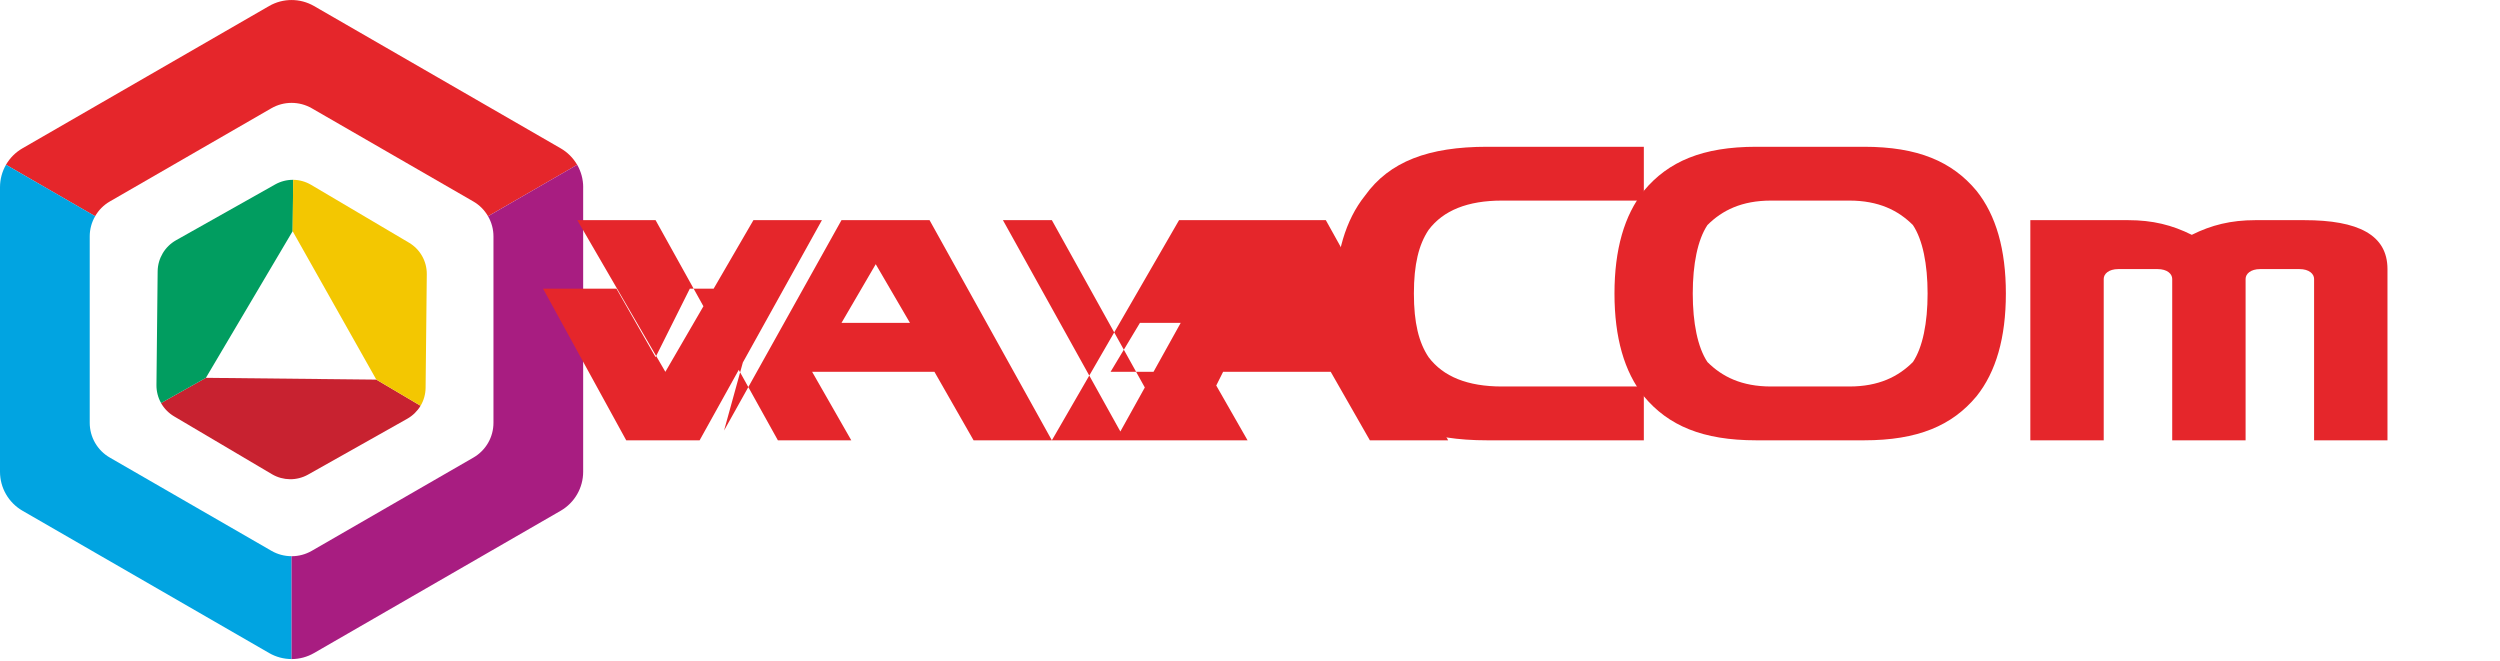
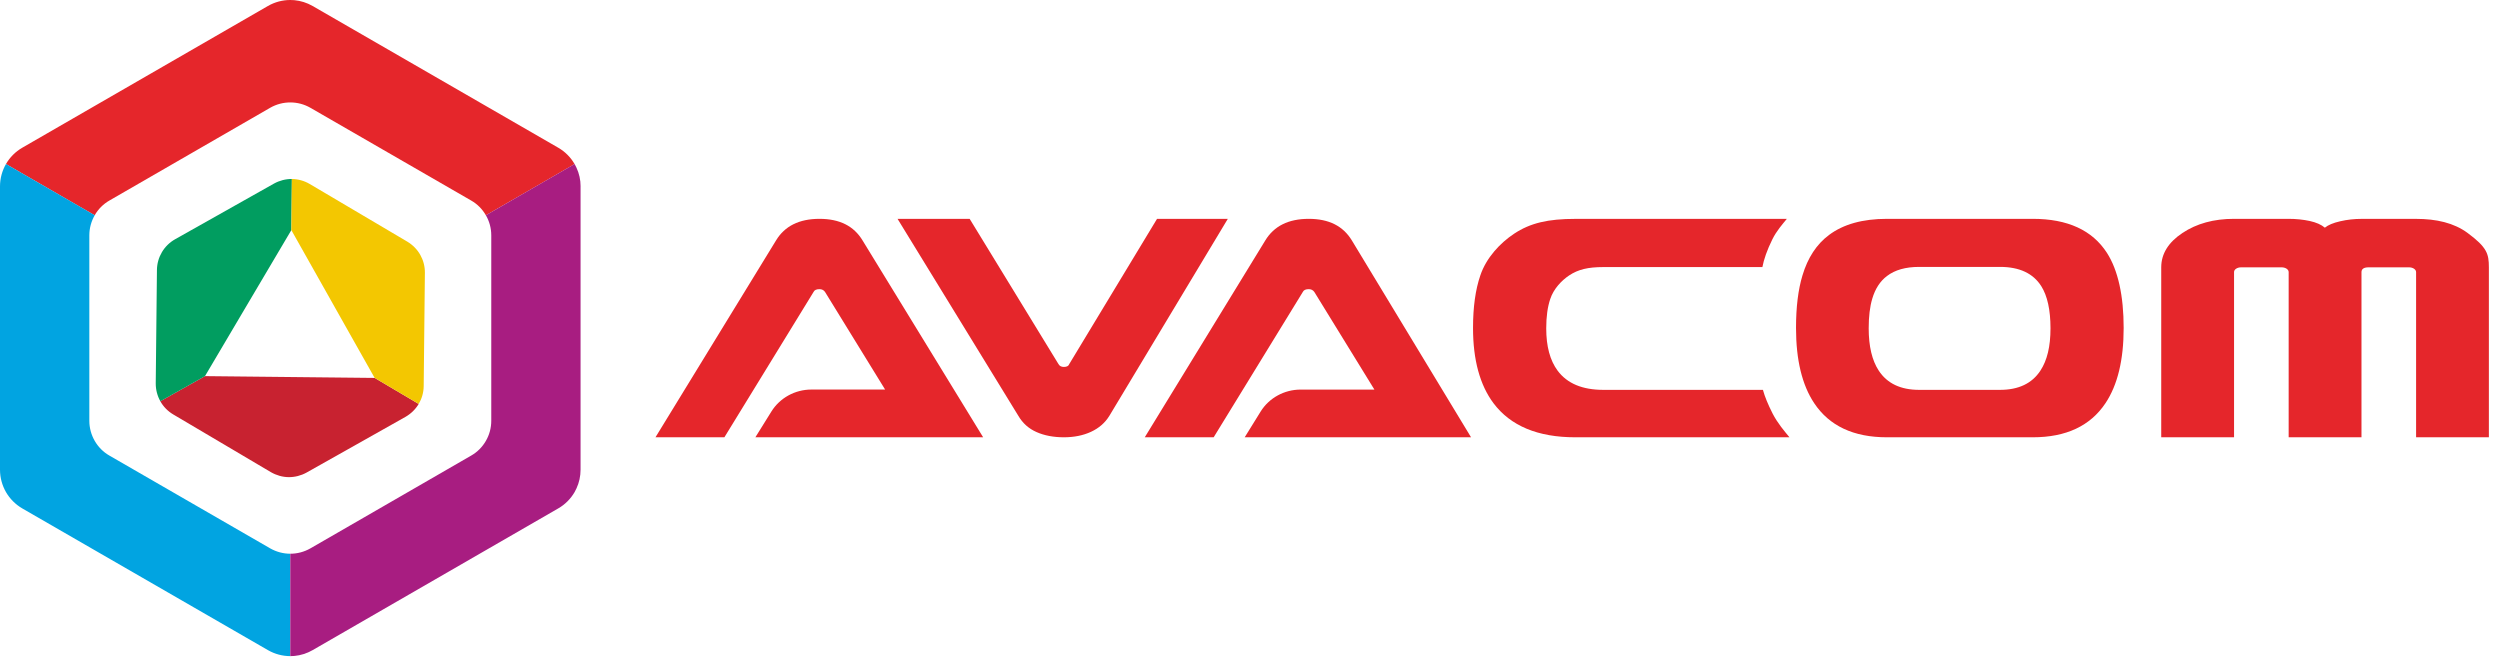
- <svg xmlns="http://www.w3.org/2000/svg" width="511" height="135" viewBox="0 0 511 135" fill="none">
-   <path d="M117.974 33.679 99.753 44.197c-.707-1.237-1.741-2.292-3.017-3.025L63.724 22.127a8.3 8.3 0 0 0-8.254 0L22.459 41.172c-1.273.733-2.31 1.788-3.017 3.025L1.221 33.679a9.2 9.2 0 0 1 3.355-3.355L55.008 1.229a9.2 9.2 0 0 1 9.171 0l50.432 29.095a9.2 9.2 0 0 1 3.355 3.355h.008Z" fill="#E5262B" />
-   <path d="M59.6 113.687v21.025a9.2 9.2 0 0 1-4.584-1.229L4.584 104.388A9.2 9.2 0 0 1 0 96.438v-58.17c0-1.643.439-3.218 1.229-4.595L19.45 44.19a8.2 8.2 0 0 0-1.11 4.127v38.072a8.2 8.2 0 0 0 4.127 7.152l33.011 19.044a8.2 8.2 0 0 0 4.127 1.1l-.005.002Z" fill="#01A4E1" />
-   <path d="M85.961 82.939a7.4 7.4 0 0 1-2.721 2.656L62.948 97.02a7.4 7.4 0 0 1-7.334-.078L35.568 85.094a7.4 7.4 0 0 1-2.656-2.714l9.159-5.153 34.846.366 9.046 5.344-.002.002Z" fill="#C82230" />
-   <path d="m59.928 36.751-.109 10.497-17.738 29.986-9.158 5.153a7.4 7.4 0 0 1-.944-3.677l.245-23.276a7.4 7.4 0 0 1 3.734-6.312L56.25 37.697a7.4 7.4 0 0 1 3.678-.943v-.003Z" fill="#019D60" />
-   <path d="m87.237 56.01-.244 23.275a7.4 7.4 0 0 1-1.022 3.657l-9.046-5.343-17.112-30.35.11-10.497a7.4 7.4 0 0 1 3.656 1.021l20.048 11.849a7.4 7.4 0 0 1 3.61 6.39v-.002Z" fill="#F3C701" />
-   <path d="M119.199 38.271v58.171a9.2 9.2 0 0 1-4.584 7.95l-50.431 29.094a9.2 9.2 0 0 1-4.585 1.229V113.69a8.2 8.2 0 0 0 4.127-1.099l33.011-19.045a8.2 8.2 0 0 0 4.127-7.152V48.323a8.2 8.2 0 0 0-1.109-4.127l18.22-10.518a9.2 9.2 0 0 1 1.23 4.595l-.006-.002Z" fill="#A81D81" />
-   <g fill="#E5262B">
-     <path d="m134 45 25 45h15l-8-14h25l8 14h16l-25-45h-18l-24 43 8-29h-15l-7 14-8-14h-15l17 31h15l25-45h-14l-18 31-18-31h16Zm38 21 7-12 7 12h-14Z" />
-     <path d="m215 45 25 45h15l-8-14h25l8 14h16l-25-45h-18l-25 45h15l7-14h-23l6-10h12l7-12 7 12h-12l5 10h25l-18-31h-18l-26 45h15l-25-45h-15Z" />
-     <path d="M304 45c-12 0-20 3-25 10-4 5-6 12-6 20s2 15 6 20c5 7 13 10 25 10h32V94h-29c-7 0-12-2-15-6-2-3-3-7-3-13s1-10 3-13c3-4 8-6 15-6h29V45h-32Z" transform="translate(0 -15)" />
-     <path d="M359 45c-11 0-18 3-23 9-4 5-6 12-6 21s2 16 6 21c5 6 12 9 23 9h22c11 0 18-3 23-9 4-5 6-12 6-21s-2-16-6-21c-5-6-12-9-23-9h-22Zm3 11h16c6 0 10 2 13 5 2 3 3 8 3 14s-1 11-3 14c-3 3-7 5-13 5h-16c-6 0-10-2-13-5-2-3-3-8-3-14s1-11 3-14c3-3 7-5 13-5Z" transform="translate(0 -15)" />
-     <path d="M415 45v45h15V57c0-1 1-2 3-2h8c2 0 3 1 3 2v33h15V57c0-1 1-2 3-2h8c2 0 3 1 3 2v33h15V55c0-7-6-10-17-10h-10c-5 0-9 1-13 3-4-2-8-3-13-3h-19Z" />
-   </g>
+ <svg xmlns="http://www.w3.org/2000/svg" width="71" height="19" viewBox="0 0 71 19" fill="none">
+   <path d="M34.87 6.215L31.505 11.811C31.383 12.009 31.21 12.159 30.986 12.263C30.762 12.367 30.504 12.419 30.213 12.419C29.922 12.419 29.657 12.369 29.436 12.27C29.214 12.172 29.043 12.018 28.922 11.811L25.49 6.215H27.538L30.059 10.337C30.089 10.393 30.141 10.421 30.213 10.421C30.298 10.421 30.35 10.393 30.368 10.337L32.86 6.215H34.87Z" fill="#E5262B" />
+   <path d="M41.778 12.419H35.349L35.802 11.688C36.043 11.3 36.475 11.064 36.94 11.064H39.033L37.326 8.29C37.288 8.238 37.236 8.212 37.168 8.212C37.081 8.212 37.026 8.238 37.001 8.29L34.468 12.419H32.511L35.934 6.829C36.182 6.42 36.593 6.215 37.168 6.215C37.743 6.215 38.145 6.42 38.393 6.829L41.778 12.419Z" fill="#E5262B" />
+   <path d="M27.921 12.418H21.453L21.907 11.688C22.148 11.3 22.579 11.063 23.045 11.063H25.137L23.43 8.29C23.393 8.238 23.341 8.212 23.273 8.212C23.186 8.212 23.13 8.238 23.106 8.29L20.573 12.418H18.616L22.039 6.829C22.286 6.42 22.698 6.215 23.273 6.215C23.848 6.215 24.25 6.42 24.497 6.829L27.921 12.418Z" fill="#E5262B" />
+   <path d="M50.067 11.072C50.122 11.271 50.209 11.48 50.339 11.739C50.484 12.023 50.682 12.249 50.821 12.419H44.739C43.674 12.419 42.9 12.096 42.415 11.451C42.029 10.934 41.834 10.222 41.834 9.314C41.834 8.721 41.903 8.224 42.041 7.823C42.209 7.32 42.605 6.9 43 6.638C43.461 6.332 43.965 6.216 44.739 6.216H50.746C50.628 6.361 50.455 6.554 50.335 6.797C50.184 7.102 50.091 7.374 50.052 7.585C48.975 7.585 46.611 7.585 45.535 7.585C45.102 7.585 44.821 7.651 44.564 7.822C44.343 7.97 44.122 8.206 44.028 8.489C43.951 8.714 43.913 8.994 43.913 9.327C43.913 9.837 44.021 10.238 44.237 10.528C44.508 10.891 44.94 11.072 45.535 11.072H50.067H50.067Z" fill="#E5262B" />
+   <path d="M59.838 7.183C59.423 6.538 58.72 6.215 57.73 6.215H53.589C52.9 6.215 52.352 6.368 51.943 6.674C51.591 6.937 51.34 7.32 51.19 7.822C51.068 8.223 51.007 8.721 51.007 9.314C51.007 10.222 51.179 10.934 51.523 11.45C51.953 12.096 52.642 12.419 53.589 12.419H57.73C58.677 12.419 59.365 12.096 59.796 11.45C60.14 10.934 60.312 10.222 60.312 9.314C60.312 8.405 60.154 7.676 59.838 7.183ZM57.947 10.527C57.709 10.89 57.327 11.072 56.801 11.072H54.503C53.978 11.072 53.596 10.89 53.357 10.527C53.166 10.236 53.071 9.835 53.071 9.324C53.071 8.99 53.104 8.71 53.172 8.484C53.255 8.202 53.395 7.986 53.59 7.839C53.816 7.666 54.121 7.58 54.503 7.58H56.801C57.35 7.58 57.74 7.762 57.971 8.125C58.146 8.402 58.234 8.802 58.234 9.324C58.234 9.846 58.138 10.236 57.947 10.527Z" fill="#E5262B" />
+   <path d="M70.684 12.419H68.617V7.729C68.617 7.69 68.597 7.658 68.557 7.631C68.518 7.605 68.469 7.592 68.412 7.592H67.27C67.134 7.592 67.066 7.638 67.066 7.728V12.418H64.998V7.728C64.998 7.69 64.978 7.658 64.939 7.631C64.899 7.605 64.851 7.592 64.793 7.592H63.652C63.594 7.592 63.546 7.605 63.506 7.631C63.467 7.657 63.447 7.69 63.447 7.728V12.418H61.379V7.592C61.379 7.21 61.58 6.884 61.981 6.617C62.383 6.349 62.871 6.215 63.444 6.215H64.993C65.208 6.215 65.409 6.236 65.596 6.276C65.782 6.317 65.925 6.38 66.026 6.466C66.119 6.39 66.264 6.329 66.462 6.284C66.659 6.238 66.861 6.216 67.07 6.216H68.619C69.192 6.216 69.694 6.33 70.081 6.617C70.632 7.025 70.684 7.21 70.684 7.592V12.419H70.684Z" fill="#E5262B" />
+   <path d="M16.319 4.659L13.799 6.114C13.701 5.942 13.558 5.796 13.381 5.695L10.781 4.195L8.815 3.061C8.637 2.959 8.441 2.909 8.244 2.909C8.047 2.909 7.851 2.959 7.673 3.061L3.107 5.695C2.931 5.796 2.787 5.942 2.689 6.114L0.169 4.659C0.278 4.47 0.438 4.307 0.633 4.195L7.609 0.17C7.806 0.057 8.025 0 8.243 0C8.282 0 8.32 0.001 8.36 0.005C8.539 0.022 8.716 0.077 8.878 0.17L15.854 4.195C16.049 4.307 16.209 4.47 16.318 4.659H16.319Z" fill="#E5262B" />
+   <path d="M8.244 15.726V18.634C8.026 18.634 7.807 18.577 7.61 18.464L0.634 14.44C0.439 14.327 0.279 14.164 0.17 13.976C0.061 13.786 0 13.567 0 13.34V5.294C0 5.066 0.061 4.848 0.17 4.658L2.69 6.113C2.592 6.283 2.537 6.48 2.537 6.684V11.95C2.537 12.154 2.592 12.351 2.69 12.521C2.788 12.692 2.931 12.838 3.108 12.939L7.674 15.574C7.852 15.675 8.048 15.726 8.245 15.726L8.244 15.726Z" fill="#01A4E1" />
+   <path d="M11.891 11.472C11.801 11.623 11.673 11.749 11.514 11.84L8.708 13.42C8.55 13.508 8.374 13.552 8.199 13.551C8.024 13.549 7.85 13.5 7.693 13.409L4.92 11.77C4.763 11.677 4.638 11.547 4.553 11.395L5.82 10.682L10.64 10.733L11.891 11.472L11.891 11.472Z" fill="#C82230" />
+   <path d="M8.289 5.083L8.274 6.535L7.112 8.499L6.983 8.717L5.821 10.683L4.554 11.396C4.468 11.243 4.422 11.068 4.423 10.887L4.457 7.667C4.459 7.486 4.509 7.312 4.598 7.162C4.687 7.011 4.815 6.884 4.974 6.794L7.781 5.214C7.94 5.126 8.115 5.082 8.289 5.083V5.083Z" fill="#019D60" />
+   <path d="M12.067 7.747L12.033 10.966C12.031 11.148 11.98 11.322 11.892 11.472L10.64 10.733L9.518 8.743L9.395 8.524L8.274 6.535L8.289 5.083C8.463 5.085 8.639 5.133 8.794 5.224L11.568 6.863C11.724 6.957 11.85 7.086 11.936 7.238C12.022 7.391 12.069 7.566 12.067 7.747V7.747Z" fill="#F3C701" />
+   <path d="M16.488 5.293V13.34C16.488 13.526 16.448 13.706 16.372 13.87C16.357 13.906 16.338 13.941 16.319 13.975C16.209 14.164 16.05 14.327 15.854 14.439L8.878 18.464C8.717 18.557 8.54 18.612 8.361 18.629H8.36C8.32 18.633 8.283 18.634 8.244 18.634V15.726C8.441 15.726 8.638 15.675 8.815 15.574L10.781 14.44L13.381 12.939C13.558 12.838 13.701 12.692 13.799 12.521C13.898 12.351 13.952 12.154 13.952 11.95V6.684C13.952 6.48 13.898 6.283 13.799 6.113L16.319 4.658C16.338 4.692 16.357 4.728 16.372 4.763C16.449 4.927 16.489 5.107 16.489 5.294L16.488 5.293Z" fill="#A81D81" />
</svg>
